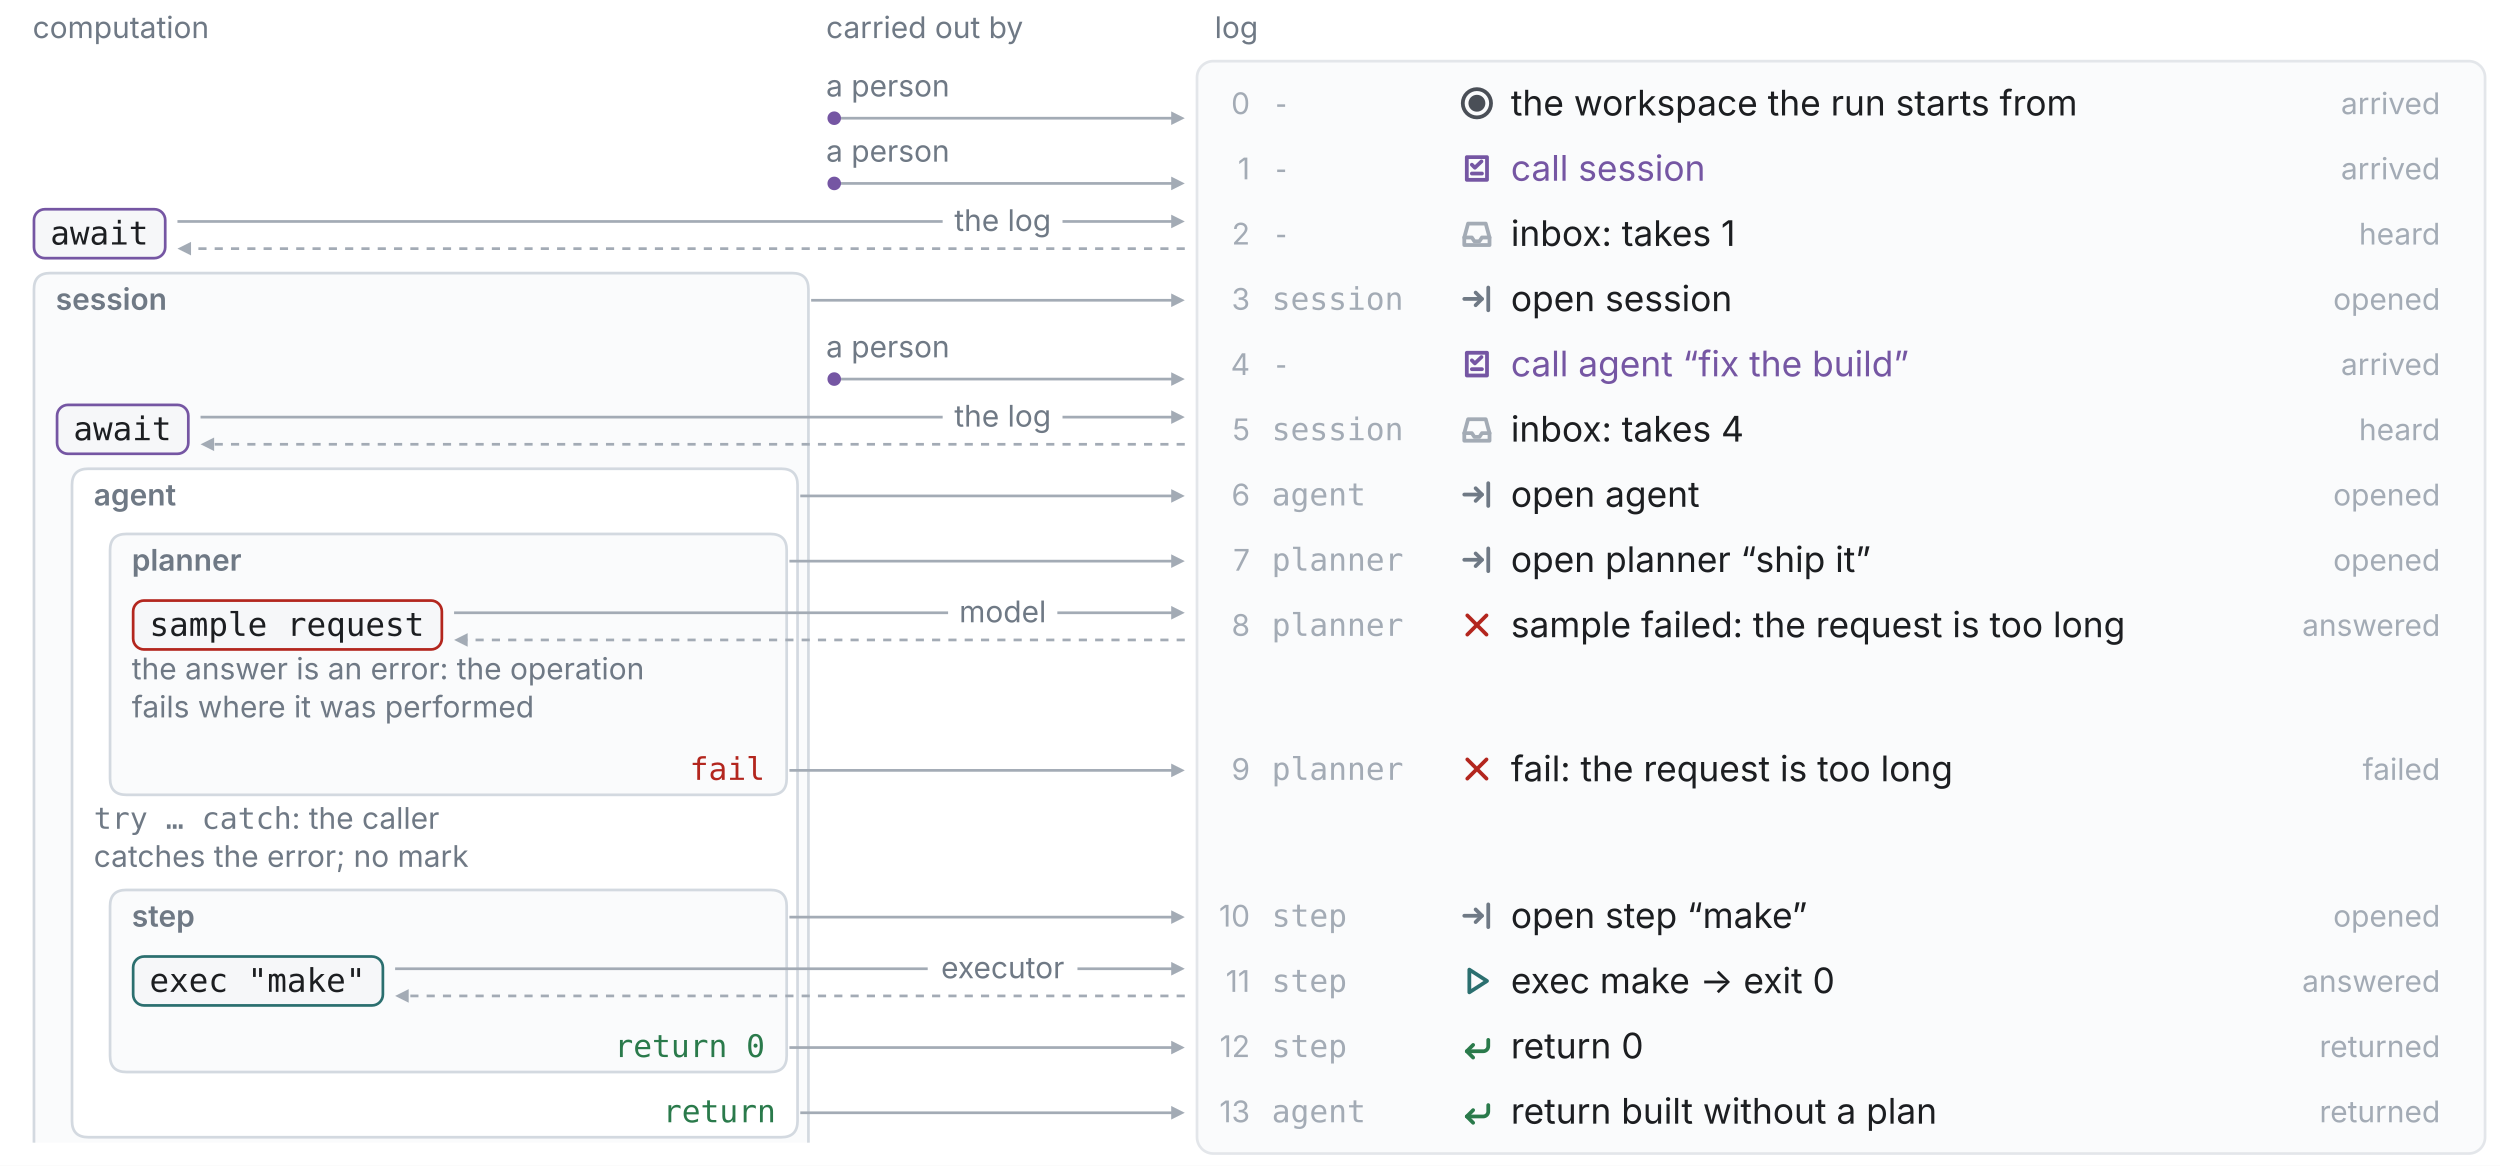
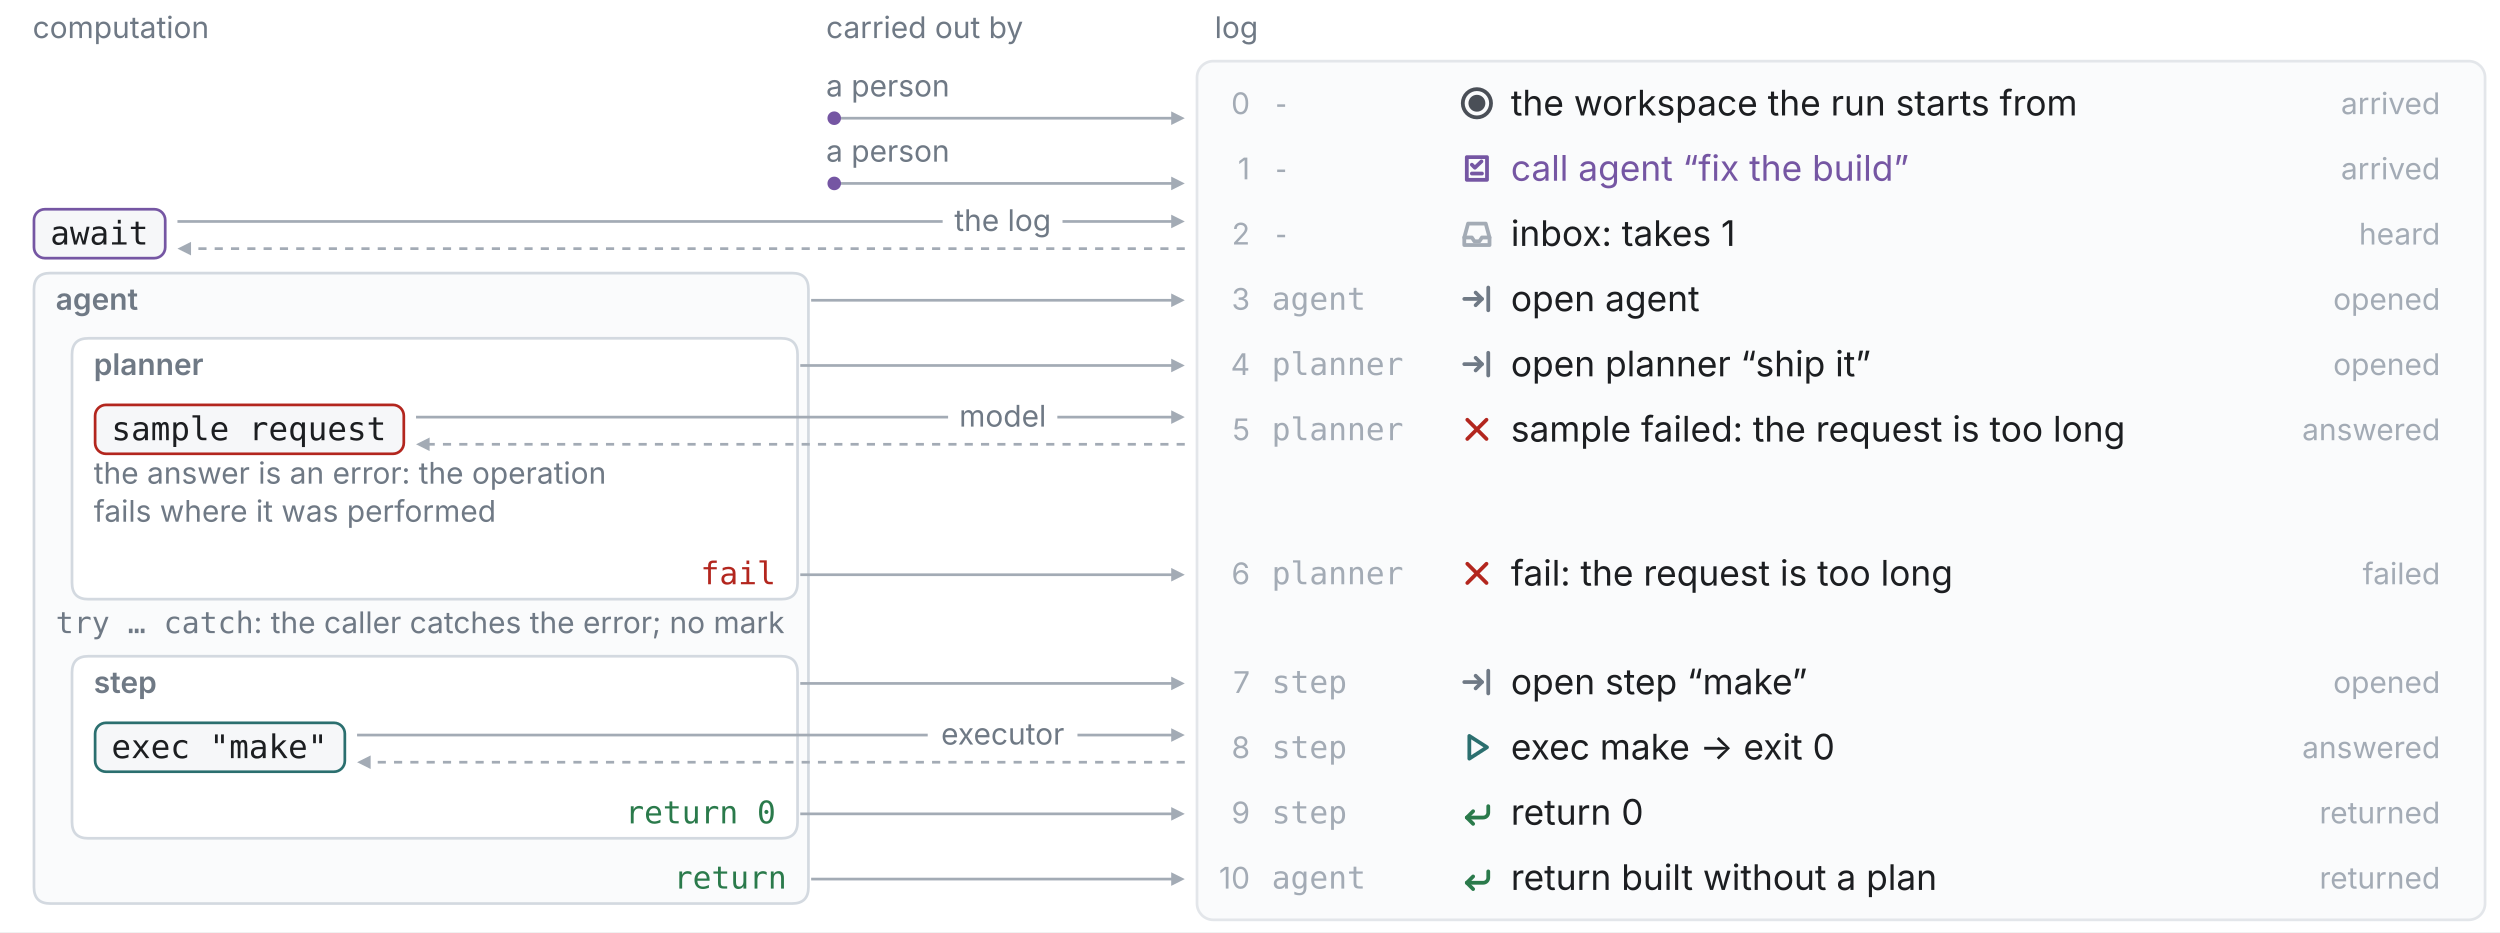
- <svg xmlns="http://www.w3.org/2000/svg" viewBox="0 0 920 429" width="920" height="429">
+ <svg xmlns="http://www.w3.org/2000/svg" viewBox="0 0 920 343" width="920" height="343">
  <style>text{font-family:-apple-system, BlinkMacSystemFont, 'Segoe UI', system-ui, sans-serif;font-size:13px;fill:#1c1e21}.m{font-family:ui-monospace, SFMono-Regular, Menlo, Consolas, monospace}.s{font-size:11px;fill:#6f7985}.f{font-size:11px;fill:#a3abb5}.b{font-weight:600}.n{font-variant-numeric:tabular-nums}.fr{font-family:ui-monospace, SFMono-Regular, Menlo, Consolas, monospace;font-size:11.5px;fill:#a3abb5}.ch{font-family:ui-monospace, SFMono-Regular, Menlo, Consolas, monospace;font-size:12px}.e{font-family:ui-monospace, SFMono-Regular, Menlo, Consolas, monospace;font-size:11.5px}.a{stroke:#a3abb5;fill:none}.d{stroke-dasharray:3 3}.bx{stroke:#d3d9e0;fill:none}</style>
-   <rect width="920" height="429" fill="#fff" />
+   <rect width="920" height="343" fill="#fff" />
  <text x="12" y="14" class="s">computation</text>
  <text x="304" y="14" class="s">carried out by</text>
  <text x="447" y="14" class="s">log</text>
-   <rect x="440.5" y="22.5" width="474" height="402" rx="6" fill="#fafbfc" stroke="#e3e6ea" />
-   <path fill="#fafbfc" d="M12.5,420.5V106.5Q12.5,100.5 18.5,100.5H291.5Q297.5,100.5 297.5,106.5V420.5H12.5Z" />
-   <path class="bx" d="M12.5,420.5V106.5Q12.5,100.5 18.5,100.5H291.5Q297.5,100.5 297.5,106.5V420.5" />
-   <path fill="#fff" d="M26.5,412.5V178.5Q26.5,172.5 32.5,172.5H287.5Q293.5,172.5 293.5,178.5V412.5Q293.5,418.5 287.5,418.5H32.5Q26.5,418.5 26.5,412.5Z" />
-   <path class="bx" d="M26.5,412.5V178.5Q26.5,172.5 32.5,172.5H287.5Q293.5,172.5 293.5,178.5V412.5Q293.5,418.5 287.5,418.5H32.5Q26.5,418.5 26.5,412.5" />
-   <path fill="#fafbfc" d="M40.5,286.5V202.5Q40.5,196.5 46.5,196.5H283.5Q289.5,196.5 289.5,202.5V286.5Q289.5,292.5 283.5,292.5H46.5Q40.5,292.5 40.5,286.5Z" />
-   <path class="bx" d="M40.5,286.5V202.5Q40.5,196.5 46.5,196.5H283.5Q289.5,196.5 289.5,202.5V286.5Q289.5,292.5 283.5,292.5H46.5Q40.5,292.5 40.5,286.5" />
-   <path fill="#fafbfc" d="M40.5,388.5V333.5Q40.5,327.5 46.5,327.5H283.5Q289.5,327.5 289.5,333.5V388.5Q289.5,394.5 283.5,394.5H46.5Q40.5,394.5 40.5,388.5Z" />
-   <path class="bx" d="M40.5,388.5V333.5Q40.5,327.5 46.5,327.5H283.5Q289.5,327.5 289.5,333.5V388.5Q289.5,394.5 283.5,394.5H46.5Q40.5,394.5 40.5,388.5" />
+   <rect x="440.5" y="22.5" width="474" height="316" rx="6" fill="#fafbfc" stroke="#e3e6ea" />
+   <path fill="#fafbfc" d="M12.5,326.5V106.5Q12.5,100.5 18.5,100.5H291.5Q297.5,100.5 297.5,106.5V326.5Q297.5,332.5 291.5,332.5H18.5Q12.5,332.5 12.5,326.5Z" />
+   <path class="bx" d="M12.5,326.5V106.5Q12.5,100.5 18.5,100.5H291.5Q297.5,100.5 297.5,106.5V326.5Q297.5,332.5 291.5,332.5H18.5Q12.5,332.5 12.5,326.5" />
+   <path fill="#fff" d="M26.5,214.5V130.5Q26.5,124.5 32.5,124.5H287.5Q293.5,124.5 293.5,130.5V214.5Q293.5,220.5 287.5,220.5H32.5Q26.5,220.5 26.5,214.5Z" />
+   <path class="bx" d="M26.5,214.5V130.5Q26.5,124.5 32.5,124.5H287.5Q293.5,124.5 293.5,130.5V214.5Q293.5,220.5 287.5,220.5H32.5Q26.5,220.5 26.5,214.5" />
+   <path fill="#fff" d="M26.5,302.5V247.5Q26.5,241.5 32.5,241.5H287.5Q293.5,241.5 293.5,247.5V302.5Q293.5,308.5 287.5,308.5H32.5Q26.5,308.5 26.5,302.5Z" />
+   <path class="bx" d="M26.5,302.5V247.5Q26.5,241.5 32.5,241.5H287.5Q293.5,241.5 293.5,247.5V302.5Q293.5,308.5 287.5,308.5H32.5Q26.5,308.5 26.5,302.5" />
  <text x="460" y="42" class="f n" text-anchor="end">0</text>
  <text x="468" y="42" class="fr">-</text>
  <g transform="translate(537,31.5) scale(0.9286)" stroke="#4a4f57" fill="#4a4f57" stroke-width="1.5" stroke-linecap="round" stroke-linejoin="round">
    <circle cx="7" cy="7" r="2.6" />
    <circle cx="7" cy="7" r="5.6" fill="none" />
  </g>
  <text x="556" y="42.5">the workspace the run starts from</text>
  <text x="898" y="42" class="f" text-anchor="end">arrived</text>
  <text x="304" y="35.5" class="s">a person</text>
  <path class="a" d="M307,43.5H432" />
  <path fill="#a3abb5" d="M436,43.5l-5,-2.5v5z" />
  <circle cx="307" cy="43.5" r="2.5" fill="#7556a3" />
  <text x="460" y="66" class="f n" text-anchor="end">1</text>
  <text x="468" y="66" class="fr">-</text>
  <g transform="translate(537,55.5) scale(0.9286)" stroke="#7556a3" fill="#7556a3" stroke-width="1.5" stroke-linecap="round" stroke-linejoin="round">
    <path d="M3 2.5h8v9H3z" fill="none" />
    <path d="M5 5.5l1.2 1.2L8.8 4.2M5 9h4" fill="none" />
  </g>
-   <text x="556" y="66.5" style="fill:#7556a3">call session</text>
+   <text x="556" y="66.5" style="fill:#7556a3">call agent “fix the build”</text>
  <text x="898" y="66" class="f" text-anchor="end">arrived</text>
  <text x="304" y="59.5" class="s">a person</text>
  <path class="a" d="M307,67.5H432" />
  <path fill="#a3abb5" d="M436,67.5l-5,-2.5v5z" />
  <circle cx="307" cy="67.5" r="2.5" fill="#7556a3" />
  <text x="460" y="90" class="f n" text-anchor="end">2</text>
  <text x="468" y="90" class="fr">-</text>
  <g transform="translate(537,79.5) scale(0.9286)" stroke="#a3abb5" fill="#a3abb5" stroke-width="1.5" stroke-linecap="round" stroke-linejoin="round">
    <path d="M2 8.5h3l1 1.5h2l1-1.5h3" fill="none" />
    <path d="M2 8.5L3.5 3h7L12 8.5v3H2z" fill="none" />
  </g>
  <text x="556" y="90.5">inbox: takes 1</text>
  <text x="898" y="90" class="f" text-anchor="end">heard</text>
  <rect x="12.5" y="77.0" width="48.3" height="18" rx="4" fill="#f6f7f9" stroke="#7556a3" />
  <text x="18.5" y="90" class="ch">await</text>
  <path class="a" d="M65.3,81.5H432" />
  <path fill="#a3abb5" d="M436,81.5l-5,-2.5v5z" />
  <rect x="346.9" y="75.0" width="44.1" height="13" fill="#fff" />
  <text x="369" y="85" class="s" text-anchor="middle">the log</text>
  <path class="a d" d="M436,91.5H69.3" />
  <path fill="#a3abb5" d="M65.3,91.5l5,-2.5v5z" />
  <text x="460" y="114" class="f n" text-anchor="end">3</text>
-   <text x="468" y="114" class="fr">session</text>
+   <text x="468" y="114" class="fr">agent</text>
  <g transform="translate(537,103.5) scale(0.9286)" stroke="#6f7985" fill="#6f7985" stroke-width="1.5" stroke-linecap="round" stroke-linejoin="round">
    <path d="M2 7h7" fill="none" />
    <path d="M6.5 4.5L9 7l-2.5 2.5" fill="none" />
    <path d="M11.5 2.5v9" fill="none" />
  </g>
-   <text x="556" y="114.5">open session</text>
+   <text x="556" y="114.5">open agent</text>
  <text x="898" y="114" class="f" text-anchor="end">opened</text>
-   <text x="20.5" y="114" class="s b">session</text>
+   <text x="20.5" y="114" class="s b">agent</text>
  <path class="a" d="M298.5,110.5H432" />
  <path fill="#a3abb5" d="M436,110.5l-5,-2.5v5z" />
  <text x="460" y="138" class="f n" text-anchor="end">4</text>
-   <text x="468" y="138" class="fr">-</text>
-   <g transform="translate(537,127.5) scale(0.9286)" stroke="#7556a3" fill="#7556a3" stroke-width="1.5" stroke-linecap="round" stroke-linejoin="round">
-     <path d="M3 2.5h8v9H3z" fill="none" />
-     <path d="M5 5.5l1.2 1.2L8.8 4.2M5 9h4" fill="none" />
-   </g>
-   <text x="556" y="138.5" style="fill:#7556a3">call agent “fix the build”</text>
-   <text x="898" y="138" class="f" text-anchor="end">arrived</text>
-   <text x="304" y="131.5" class="s">a person</text>
-   <path class="a" d="M307,139.5H432" />
-   <path fill="#a3abb5" d="M436,139.5l-5,-2.5v5z" />
-   <circle cx="307" cy="139.5" r="2.5" fill="#7556a3" />
-   <text x="460" y="162" class="f n" text-anchor="end">5</text>
-   <text x="468" y="162" class="fr">session</text>
-   <g transform="translate(537,151.5) scale(0.9286)" stroke="#a3abb5" fill="#a3abb5" stroke-width="1.5" stroke-linecap="round" stroke-linejoin="round">
-     <path d="M2 8.5h3l1 1.5h2l1-1.5h3" fill="none" />
-     <path d="M2 8.5L3.5 3h7L12 8.5v3H2z" fill="none" />
-   </g>
-   <text x="556" y="162.5">inbox: takes 4</text>
-   <text x="898" y="162" class="f" text-anchor="end">heard</text>
-   <rect x="21.0" y="149.0" width="48.3" height="18" rx="4" fill="#f6f7f9" stroke="#7556a3" />
-   <text x="27" y="162" class="ch">await</text>
-   <path class="a" d="M73.8,153.5H432" />
-   <path fill="#a3abb5" d="M436,153.5l-5,-2.5v5z" />
-   <rect x="346.9" y="147.0" width="44.1" height="13" fill="#fff" />
-   <text x="369" y="157" class="s" text-anchor="middle">the log</text>
-   <path class="a d" d="M436,163.5H77.8" />
-   <path fill="#a3abb5" d="M73.8,163.5l5,-2.5v5z" />
-   <text x="460" y="186" class="f n" text-anchor="end">6</text>
-   <text x="468" y="186" class="fr">agent</text>
-   <g transform="translate(537,175.5) scale(0.9286)" stroke="#6f7985" fill="#6f7985" stroke-width="1.5" stroke-linecap="round" stroke-linejoin="round">
+   <text x="468" y="138" class="fr">planner</text>
+   <g transform="translate(537,127.5) scale(0.9286)" stroke="#6f7985" fill="#6f7985" stroke-width="1.5" stroke-linecap="round" stroke-linejoin="round">
    <path d="M2 7h7" fill="none" />
    <path d="M6.5 4.5L9 7l-2.5 2.5" fill="none" />
    <path d="M11.5 2.5v9" fill="none" />
  </g>
-   <text x="556" y="186.5">open agent</text>
-   <text x="898" y="186" class="f" text-anchor="end">opened</text>
-   <text x="34.5" y="186" class="s b">agent</text>
-   <path class="a" d="M294.5,182.5H432" />
-   <path fill="#a3abb5" d="M436,182.5l-5,-2.5v5z" />
-   <text x="460" y="210" class="f n" text-anchor="end">7</text>
-   <text x="468" y="210" class="fr">planner</text>
-   <g transform="translate(537,199.5) scale(0.9286)" stroke="#6f7985" fill="#6f7985" stroke-width="1.5" stroke-linecap="round" stroke-linejoin="round">
+   <text x="556" y="138.5">open planner “ship it”</text>
+   <text x="898" y="138" class="f" text-anchor="end">opened</text>
+   <text x="34.5" y="138" class="s b">planner</text>
+   <path class="a" d="M294.5,134.5H432" />
+   <path fill="#a3abb5" d="M436,134.5l-5,-2.5v5z" />
+   <text x="460" y="162" class="f n" text-anchor="end">5</text>
+   <text x="468" y="162" class="fr">planner</text>
+   <g transform="translate(537,151.5) scale(0.9286)" stroke="#b3261e" fill="#b3261e" stroke-width="1.5" stroke-linecap="round" stroke-linejoin="round">
+     <path d="M3.2 3.2l7.6 7.6M10.8 3.2l-7.6 7.6" fill="none" />
+   </g>
+   <text x="556" y="162.5">sample failed: the request is too long</text>
+   <text x="898" y="162" class="f" text-anchor="end">answered</text>
+   <rect x="35.0" y="149.0" width="113.6" height="18" rx="4" fill="#f6f7f9" stroke="#b3261e" />
+   <text x="41" y="162" class="ch">sample request</text>
+   <path class="a" d="M153.1,153.5H432" />
+   <path fill="#a3abb5" d="M436,153.5l-5,-2.5v5z" />
+   <rect x="348.9" y="147.0" width="40.2" height="13" fill="#fff" />
+   <text x="369" y="157" class="s" text-anchor="middle">model</text>
+   <path class="a d" d="M436,163.5H157.1" />
+   <path fill="#a3abb5" d="M153.1,163.5l5,-2.5v5z" />
+   <text x="34.5" y="178" class="s">the answer is an error: the operation</text>
+   <text x="34.5" y="192" class="s">fails where it was performed</text>
+   <text x="460" y="215" class="f n" text-anchor="end">6</text>
+   <text x="468" y="215" class="fr">planner</text>
+   <g transform="translate(537,204.5) scale(0.9286)" stroke="#b3261e" fill="#b3261e" stroke-width="1.5" stroke-linecap="round" stroke-linejoin="round">
+     <path d="M3.2 3.2l7.6 7.6M10.8 3.2l-7.6 7.6" fill="none" />
+   </g>
+   <text x="556" y="215.5">fail: the request is too long</text>
+   <text x="898" y="215" class="f" text-anchor="end">failed</text>
+   <text x="285.5" y="215" class="e" style="fill:#b3261e" text-anchor="end">fail</text>
+   <path class="a" d="M294.5,211.5H432" />
+   <path fill="#a3abb5" d="M436,211.5l-5,-2.5v5z" />
+   <text x="20.5" y="233" class="s">
+     <tspan class="m">try … catch</tspan>: the caller catches the error; no mark</text>
+   <text x="460" y="255" class="f n" text-anchor="end">7</text>
+   <text x="468" y="255" class="fr">step</text>
+   <g transform="translate(537,244.5) scale(0.9286)" stroke="#6f7985" fill="#6f7985" stroke-width="1.5" stroke-linecap="round" stroke-linejoin="round">
    <path d="M2 7h7" fill="none" />
    <path d="M6.5 4.5L9 7l-2.5 2.5" fill="none" />
    <path d="M11.5 2.5v9" fill="none" />
  </g>
-   <text x="556" y="210.5">open planner “ship it”</text>
-   <text x="898" y="210" class="f" text-anchor="end">opened</text>
-   <text x="48.5" y="210" class="s b">planner</text>
-   <path class="a" d="M290.5,206.5H432" />
-   <path fill="#a3abb5" d="M436,206.5l-5,-2.5v5z" />
-   <text x="460" y="234" class="f n" text-anchor="end">8</text>
-   <text x="468" y="234" class="fr">planner</text>
-   <g transform="translate(537,223.5) scale(0.9286)" stroke="#b3261e" fill="#b3261e" stroke-width="1.5" stroke-linecap="round" stroke-linejoin="round">
-     <path d="M3.2 3.2l7.6 7.6M10.8 3.2l-7.6 7.6" fill="none" />
-   </g>
-   <text x="556" y="234.5">sample failed: the request is too long</text>
-   <text x="898" y="234" class="f" text-anchor="end">answered</text>
-   <rect x="49.0" y="221.0" width="113.6" height="18" rx="4" fill="#f6f7f9" stroke="#b3261e" />
-   <text x="55" y="234" class="ch">sample request</text>
-   <path class="a" d="M167.1,225.5H432" />
-   <path fill="#a3abb5" d="M436,225.5l-5,-2.5v5z" />
-   <rect x="348.9" y="219.0" width="40.2" height="13" fill="#fff" />
-   <text x="369" y="229" class="s" text-anchor="middle">model</text>
-   <path class="a d" d="M436,235.5H171.1" />
-   <path fill="#a3abb5" d="M167.1,235.5l5,-2.5v5z" />
-   <text x="48.5" y="250" class="s">the answer is an error: the operation</text>
-   <text x="48.5" y="264" class="s">fails where it was performed</text>
-   <text x="460" y="287" class="f n" text-anchor="end">9</text>
-   <text x="468" y="287" class="fr">planner</text>
-   <g transform="translate(537,276.5) scale(0.9286)" stroke="#b3261e" fill="#b3261e" stroke-width="1.5" stroke-linecap="round" stroke-linejoin="round">
-     <path d="M3.2 3.2l7.6 7.6M10.8 3.2l-7.6 7.6" fill="none" />
-   </g>
-   <text x="556" y="287.5">fail: the request is too long</text>
-   <text x="898" y="287" class="f" text-anchor="end">failed</text>
-   <text x="281.5" y="287" class="e" style="fill:#b3261e" text-anchor="end">fail</text>
-   <path class="a" d="M290.5,283.5H432" />
-   <path fill="#a3abb5" d="M436,283.5l-5,-2.5v5z" />
-   <text x="34.5" y="305" class="s">
-     <tspan class="m">try … catch</tspan>: the caller</text>
-   <text x="34.5" y="319" class="s">catches the error; no mark</text>
-   <text x="460" y="341" class="f n" text-anchor="end">10</text>
-   <text x="468" y="341" class="fr">step</text>
-   <g transform="translate(537,330.5) scale(0.9286)" stroke="#6f7985" fill="#6f7985" stroke-width="1.5" stroke-linecap="round" stroke-linejoin="round">
-     <path d="M2 7h7" fill="none" />
-     <path d="M6.5 4.5L9 7l-2.5 2.5" fill="none" />
-     <path d="M11.5 2.5v9" fill="none" />
-   </g>
-   <text x="556" y="341.5">open step “make”</text>
-   <text x="898" y="341" class="f" text-anchor="end">opened</text>
-   <text x="48.5" y="341" class="s b">step</text>
-   <path class="a" d="M290.5,337.5H432" />
-   <path fill="#a3abb5" d="M436,337.5l-5,-2.5v5z" />
-   <text x="460" y="365" class="f n" text-anchor="end">11</text>
-   <text x="468" y="365" class="fr">step</text>
-   <g transform="translate(537,354.5) scale(0.9286)" stroke="#2b6f6f" fill="#2b6f6f" stroke-width="1.5" stroke-linecap="round" stroke-linejoin="round">
+   <text x="556" y="255.5">open step “make”</text>
+   <text x="898" y="255" class="f" text-anchor="end">opened</text>
+   <text x="34.5" y="255" class="s b">step</text>
+   <path class="a" d="M294.5,251.5H432" />
+   <path fill="#a3abb5" d="M436,251.5l-5,-2.5v5z" />
+   <text x="460" y="279" class="f n" text-anchor="end">8</text>
+   <text x="468" y="279" class="fr">step</text>
+   <g transform="translate(537,268.5) scale(0.9286)" stroke="#2b6f6f" fill="#2b6f6f" stroke-width="1.5" stroke-linecap="round" stroke-linejoin="round">
    <path d="M4 2.5l7 4.5-7 4.5z" fill="none" />
  </g>
-   <text x="556" y="365.5">exec make → exit 0</text>
-   <text x="898" y="365" class="f" text-anchor="end">answered</text>
-   <rect x="49.0" y="352.0" width="91.9" height="18" rx="4" fill="#f6f7f9" stroke="#2b6f6f" />
-   <text x="55" y="365" class="ch">exec "make"</text>
-   <path class="a" d="M145.4,356.5H432" />
-   <path fill="#a3abb5" d="M436,356.5l-5,-2.5v5z" />
-   <rect x="341.4" y="350.0" width="55.1" height="13" fill="#fff" />
-   <text x="369" y="360" class="s" text-anchor="middle">executor</text>
-   <path class="a d" d="M436,366.5H149.4" />
-   <path fill="#a3abb5" d="M145.4,366.5l5,-2.5v5z" />
-   <text x="460" y="389" class="f n" text-anchor="end">12</text>
-   <text x="468" y="389" class="fr">step</text>
-   <g transform="translate(537,378.5) scale(0.9286)" stroke="#2a7a4b" fill="#2a7a4b" stroke-width="1.5" stroke-linecap="round" stroke-linejoin="round">
+   <text x="556" y="279.5">exec make → exit 0</text>
+   <text x="898" y="279" class="f" text-anchor="end">answered</text>
+   <rect x="35.0" y="266.0" width="91.9" height="18" rx="4" fill="#f6f7f9" stroke="#2b6f6f" />
+   <text x="41" y="279" class="ch">exec "make"</text>
+   <path class="a" d="M131.4,270.5H432" />
+   <path fill="#a3abb5" d="M436,270.5l-5,-2.5v5z" />
+   <rect x="341.4" y="264.0" width="55.1" height="13" fill="#fff" />
+   <text x="369" y="274" class="s" text-anchor="middle">executor</text>
+   <path class="a d" d="M436,280.5H135.4" />
+   <path fill="#a3abb5" d="M131.4,280.5l5,-2.5v5z" />
+   <text x="460" y="303" class="f n" text-anchor="end">9</text>
+   <text x="468" y="303" class="fr">step</text>
+   <g transform="translate(537,292.5) scale(0.9286)" stroke="#2a7a4b" fill="#2a7a4b" stroke-width="1.5" stroke-linecap="round" stroke-linejoin="round">
    <path d="M11.5 4.5v2.5a2 2 0 0 1-2 2H3" fill="none" />
    <path d="M5.5 6.5L3 9l2.5 2.5" fill="none" />
  </g>
-   <text x="556" y="389.5">return 0</text>
-   <text x="898" y="389" class="f" text-anchor="end">returned</text>
-   <text x="281.5" y="389" class="e" style="fill:#2a7a4b" text-anchor="end">return 0</text>
-   <path class="a" d="M290.5,385.5H432" />
-   <path fill="#a3abb5" d="M436,385.5l-5,-2.5v5z" />
-   <text x="460" y="413" class="f n" text-anchor="end">13</text>
-   <text x="468" y="413" class="fr">agent</text>
-   <g transform="translate(537,402.5) scale(0.9286)" stroke="#2a7a4b" fill="#2a7a4b" stroke-width="1.5" stroke-linecap="round" stroke-linejoin="round">
+   <text x="556" y="303.5">return 0</text>
+   <text x="898" y="303" class="f" text-anchor="end">returned</text>
+   <text x="285.5" y="303" class="e" style="fill:#2a7a4b" text-anchor="end">return 0</text>
+   <path class="a" d="M294.5,299.5H432" />
+   <path fill="#a3abb5" d="M436,299.5l-5,-2.5v5z" />
+   <text x="460" y="327" class="f n" text-anchor="end">10</text>
+   <text x="468" y="327" class="fr">agent</text>
+   <g transform="translate(537,316.5) scale(0.9286)" stroke="#2a7a4b" fill="#2a7a4b" stroke-width="1.5" stroke-linecap="round" stroke-linejoin="round">
    <path d="M11.5 4.5v2.5a2 2 0 0 1-2 2H3" fill="none" />
    <path d="M5.5 6.5L3 9l2.5 2.5" fill="none" />
  </g>
-   <text x="556" y="413.5">return built without a plan</text>
-   <text x="898" y="413" class="f" text-anchor="end">returned</text>
-   <text x="285.5" y="413" class="e" style="fill:#2a7a4b" text-anchor="end">return</text>
-   <path class="a" d="M294.5,409.5H432" />
-   <path fill="#a3abb5" d="M436,409.5l-5,-2.5v5z" />
+   <text x="556" y="327.5">return built without a plan</text>
+   <text x="898" y="327" class="f" text-anchor="end">returned</text>
+   <text x="289.5" y="327" class="e" style="fill:#2a7a4b" text-anchor="end">return</text>
+   <path class="a" d="M298.5,323.5H432" />
+   <path fill="#a3abb5" d="M436,323.5l-5,-2.5v5z" />
</svg>
